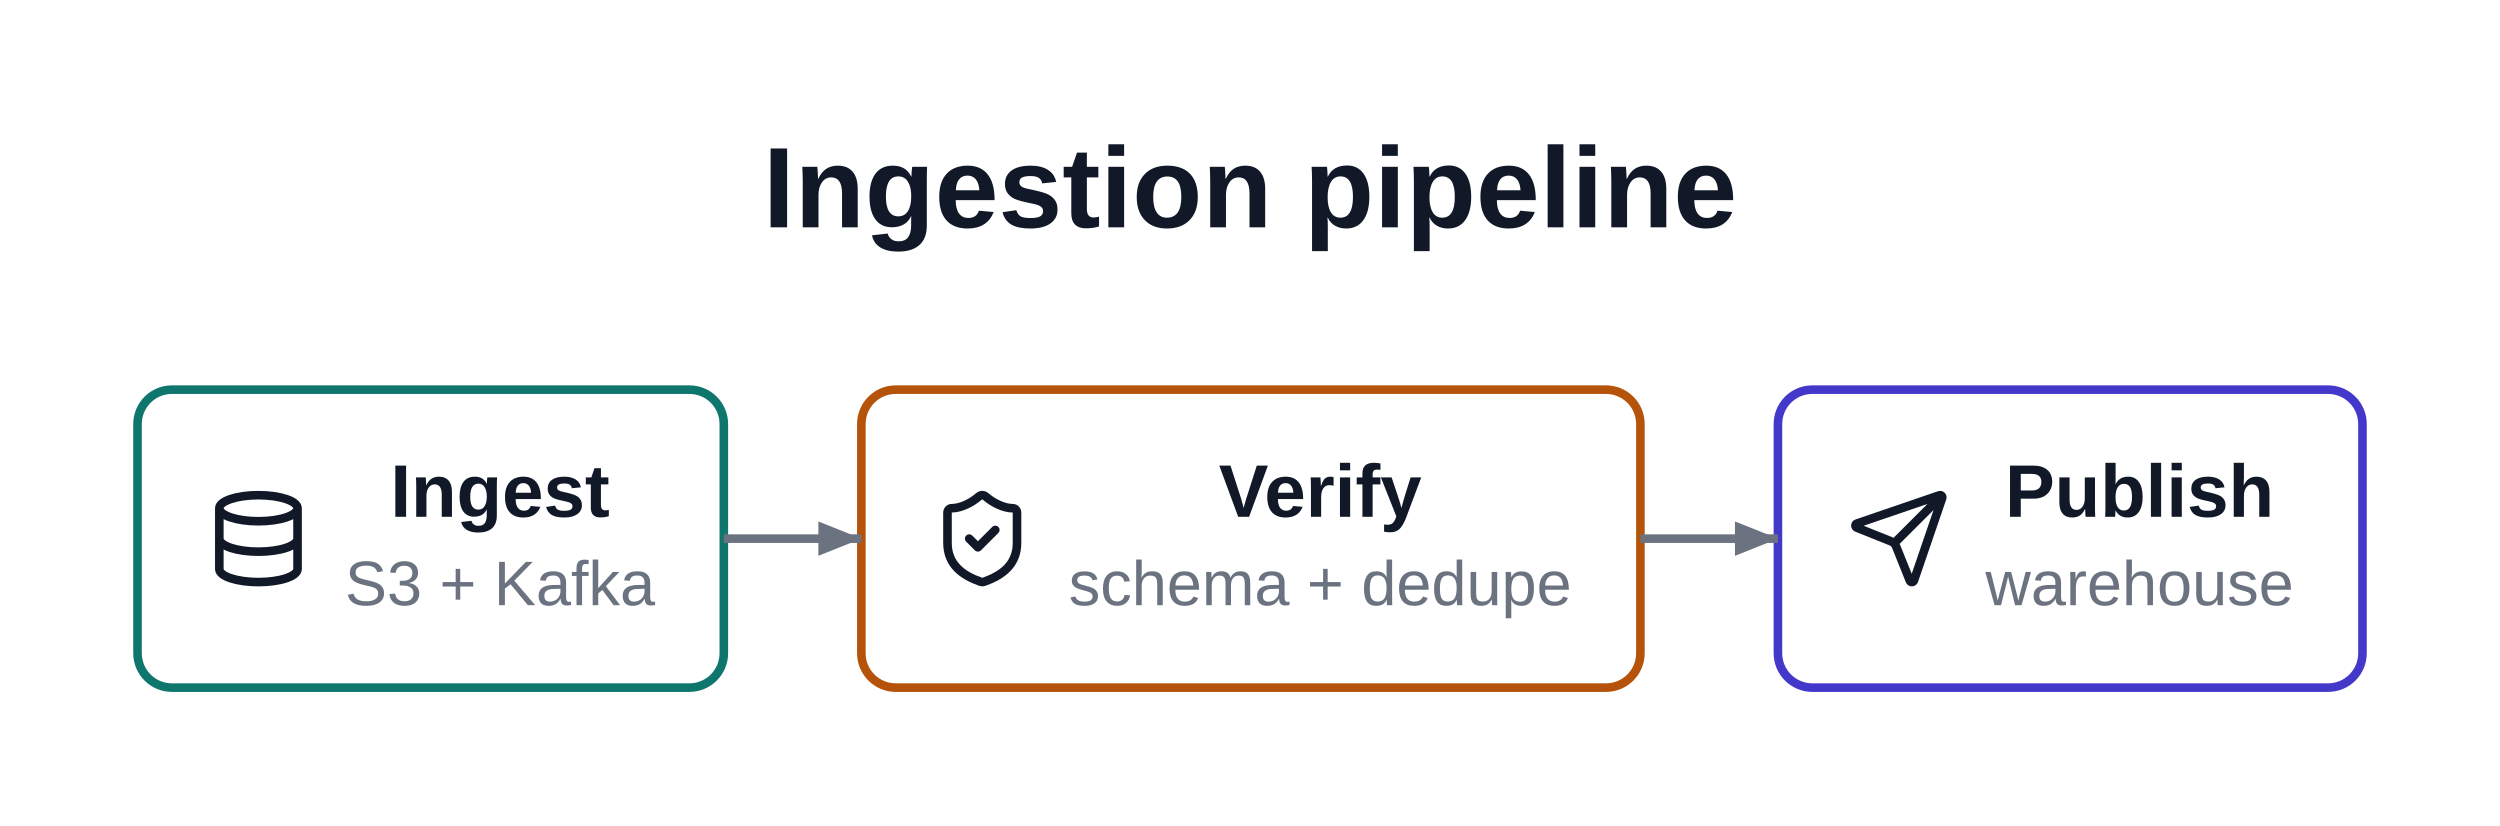
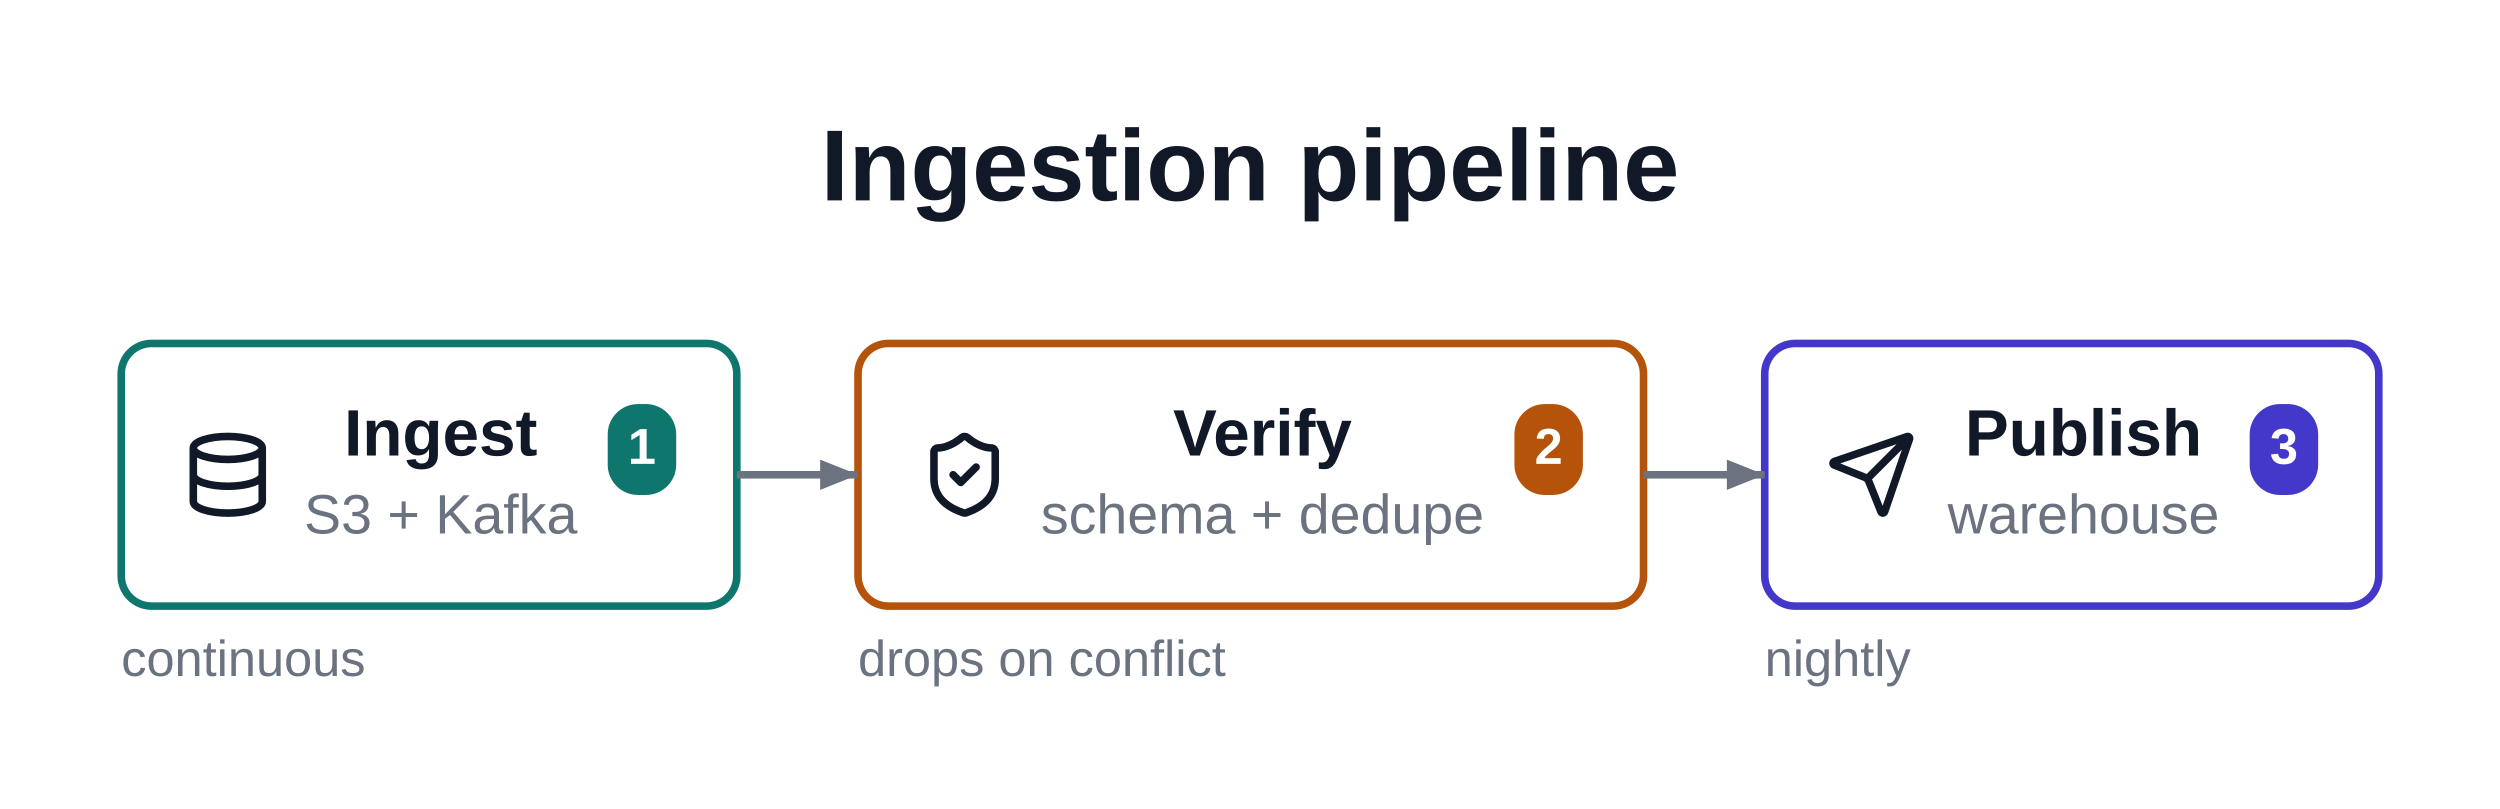
- <svg xmlns="http://www.w3.org/2000/svg" width="436.29" height="144.0" viewBox="-218.145 -24.0 436.29 144.0" role="img">
+ <svg xmlns="http://www.w3.org/2000/svg" width="494.975" height="160.0" viewBox="-247.487 -24.0 494.975 160.0" role="img">
  <defs>
    <marker id="arrow" viewBox="-10 -4 10 8" refX="0" refY="0" orient="auto" markerWidth="10" markerHeight="8">
      <path d="M -10 -4 L 0 0 L -10 4 Z" fill="rgba(0,0,0,1.0)" stroke="rgba(0,0,0,0.0)" stroke-width="1.0" />
    </marker>
    <marker id="prism-arrow" viewBox="-5 -2 5 4" refX="0" refY="0" orient="auto" markerWidth="5" markerHeight="4">
      <path d="M -5 -2 L 0 0 L -5 2 Z" fill="rgba(107,114,128,1.0)" stroke="rgba(107,114,128,1.0)" stroke-width="0" />
    </marker>
  </defs>
-   <g transform="translate(0.0 48.0) rotate(0.0) scale(1.0 1.0)">
-     <rect x="-218.145" y="-72.0" width="436.29" height="144.0" stroke="rgba(0,0,0,0.0)" fill="rgba(255,255,255,1.0)" />
+   <g transform="translate(0.0 56.0) rotate(0.0) scale(1.0 1.0)">
+     <rect x="-247.487" y="-80.0" width="494.975" height="160.0" stroke="rgba(0,0,0,0.0)" fill="rgba(255,255,255,1.0)" />
  </g>
  <g transform="translate(0.0 10.0) rotate(0.0) scale(1.0 1.0)">
    <text x="0" y="0" font-family="Arial, Helvetica, sans-serif" font-size="20.0" font-weight="700" fill="rgba(17,24,39,1.0)" text-anchor="middle" dominant-baseline="middle">Ingestion pipeline</text>
  </g>
-   <g transform="translate(-194.1452 70.0) rotate(0.0) scale(1.0 1.0)">
+   <g transform="translate(-223.4875 70.0) rotate(0.0) scale(1.0 1.0)">
    <g transform="translate(12.0 0.0) rotate(0.0) scale(1.0 1.0)">
-       <rect x="-12.0" y="-26.0" width="102.319" height="52.0" rx="6.0" ry="6.0" fill="rgba(255,255,255,1.0)" stroke="rgba(15,118,110,1.0)" stroke-width="1.5" />
+       <rect x="-12.0" y="-26.0" width="121.881" height="52.0" rx="6.0" ry="6.0" fill="rgba(255,255,255,1.0)" stroke="rgba(15,118,110,1.0)" stroke-width="1.5" />
      <g transform="translate(9.1 0.0) rotate(0.0) scale(1.0 1.0)">
        <g transform="scale(0.7583333) translate(-12.0 -12.0)">
          <path d="M3.0 5.0a9.0 3.0 0 1 0 18.0 0a9.0 3.0 0 1 0 -18.0 0ZM3 5V19A9 3 0 0 0 21 19V5M3 12A9 3 0 0 0 21 12" fill="none" stroke="rgba(17,24,39,1.0)" stroke-width="1.978" stroke-linecap="round" stroke-linejoin="round" />
        </g>
      </g>
      <g transform="translate(51.25957 -14.0) rotate(0.0) scale(1.0 1.0)">
        <g transform="translate(0.0 6.5) rotate(0.0) scale(1.0 1.0)">
          <text x="0" y="0" font-family="Arial, Helvetica, sans-serif" font-size="13.0" font-weight="700" fill="rgba(17,24,39,1.0)" text-anchor="middle" dominant-baseline="middle">Ingest</text>
        </g>
        <g transform="translate(0.0 17.0) rotate(0.0) scale(1.0 1.0)">
          <g transform="translate(0.0 5.5) rotate(0.0) scale(1.0 1.0)">
            <text x="0" y="0" font-family="Arial, Helvetica, sans-serif" font-size="11.0" font-weight="400" fill="rgba(107,114,128,1.0)" text-anchor="middle" dominant-baseline="middle">S3 + Kafka</text>
          </g>
        </g>
      </g>
+       <g transform="translate(91.0999 -5.0) rotate(0.0) scale(1.0 1.0)">
+         <rect x="-6.781" y="-9.0" width="13.562" height="18.0" rx="6.0" ry="6.0" fill="rgba(15,118,110,1.0)" stroke="rgba(15,118,110,1.0)" stroke-width="0" />
+         <text x="0" y="0" font-family="Arial, Helvetica, sans-serif" font-size="10.0" font-weight="700" fill="rgba(255,255,255,1.0)" text-anchor="middle" dominant-baseline="middle">1</text>
+       </g>
    </g>
-     <g transform="translate(138.3191 0.0) rotate(0.0) scale(1.0 1.0)">
-       <rect x="-12.0" y="-26.0" width="135.958" height="52.0" rx="6.0" ry="6.0" fill="rgba(255,255,255,1.0)" stroke="rgba(180,83,9,1.0)" stroke-width="1.5" />
+     <g transform="translate(157.8807 0.0) rotate(0.0) scale(1.0 1.0)">
+       <rect x="-12.0" y="-26.0" width="155.52" height="52.0" rx="6.0" ry="6.0" fill="rgba(255,255,255,1.0)" stroke="rgba(180,83,9,1.0)" stroke-width="1.5" />
      <g transform="translate(9.1 0.0) rotate(0.0) scale(1.0 1.0)">
        <g transform="scale(0.7583333) translate(-12.0 -12.0)">
          <path d="M20 13c0 5-3.5 7.5-7.66 8.95a1 1 0 0 1-.67-.01C7.5 20.5 4 18 4 13V6a1 1 0 0 1 1-1c2 0 4.5-1.2 6.24-2.72a1.17 1.17 0 0 1 1.52 0C14.51 3.81 17 5 19 5a1 1 0 0 1 1 1zM9 12l2 2 4-4" fill="none" stroke="rgba(17,24,39,1.0)" stroke-width="1.978" stroke-linecap="round" stroke-linejoin="round" />
        </g>
      </g>
      <g transform="translate(68.07915 -14.0) rotate(0.0) scale(1.0 1.0)">
        <g transform="translate(0.0 6.5) rotate(0.0) scale(1.0 1.0)">
          <text x="0" y="0" font-family="Arial, Helvetica, sans-serif" font-size="13.0" font-weight="700" fill="rgba(17,24,39,1.0)" text-anchor="middle" dominant-baseline="middle">Verify</text>
        </g>
        <g transform="translate(0.0 17.0) rotate(0.0) scale(1.0 1.0)">
          <g transform="translate(0.0 5.5) rotate(0.0) scale(1.0 1.0)">
            <text x="0" y="0" font-family="Arial, Helvetica, sans-serif" font-size="11.0" font-weight="400" fill="rgba(107,114,128,1.0)" text-anchor="middle" dominant-baseline="middle">schema + dedupe</text>
          </g>
        </g>
      </g>
+       <g transform="translate(124.7391 -5.0) rotate(0.0) scale(1.0 1.0)">
+         <rect x="-6.781" y="-9.0" width="13.562" height="18.0" rx="6.0" ry="6.0" fill="rgba(180,83,9,1.0)" stroke="rgba(180,83,9,1.0)" stroke-width="0" />
+         <text x="0" y="0" font-family="Arial, Helvetica, sans-serif" font-size="10.0" font-weight="700" fill="rgba(255,255,255,1.0)" text-anchor="middle" dominant-baseline="middle">2</text>
+       </g>
    </g>
-     <g transform="translate(298.2774 0.0) rotate(0.0) scale(1.0 1.0)">
-       <rect x="-12.0" y="-26.0" width="102.013" height="52.0" rx="6.0" ry="6.0" fill="rgba(255,255,255,1.0)" stroke="rgba(67,56,202,1.0)" stroke-width="1.5" />
+     <g transform="translate(337.4005 0.0) rotate(0.0) scale(1.0 1.0)">
+       <rect x="-12.0" y="-26.0" width="121.575" height="52.0" rx="6.0" ry="6.0" fill="rgba(255,255,255,1.0)" stroke="rgba(67,56,202,1.0)" stroke-width="1.5" />
      <g transform="translate(9.1 0.0) rotate(0.0) scale(1.0 1.0)">
        <g transform="scale(0.7583333) translate(-12.0 -12.0)">
          <path d="M14.536 21.686a.5.5 0 0 0 .937-.024l6.5-19a.496.496 0 0 0-.635-.635l-19 6.5a.5.5 0 0 0-.024.937l7.93 3.18a2 2 0 0 1 1.112 1.11zM21.854 2.147l-10.94 10.939" fill="none" stroke="rgba(17,24,39,1.0)" stroke-width="1.978" stroke-linecap="round" stroke-linejoin="round" />
        </g>
      </g>
      <g transform="translate(51.10649 -14.0) rotate(0.0) scale(1.0 1.0)">
        <g transform="translate(0.0 6.5) rotate(0.0) scale(1.0 1.0)">
          <text x="0" y="0" font-family="Arial, Helvetica, sans-serif" font-size="13.0" font-weight="700" fill="rgba(17,24,39,1.0)" text-anchor="middle" dominant-baseline="middle">Publish</text>
        </g>
        <g transform="translate(0.0 17.0) rotate(0.0) scale(1.0 1.0)">
          <g transform="translate(0.0 5.5) rotate(0.0) scale(1.0 1.0)">
            <text x="0" y="0" font-family="Arial, Helvetica, sans-serif" font-size="11.0" font-weight="400" fill="rgba(107,114,128,1.0)" text-anchor="middle" dominant-baseline="middle">warehouse</text>
          </g>
        </g>
      </g>
+       <g transform="translate(90.79375 -5.0) rotate(0.0) scale(1.0 1.0)">
+         <rect x="-6.781" y="-9.0" width="13.562" height="18.0" rx="6.0" ry="6.0" fill="rgba(67,56,202,1.0)" stroke="rgba(67,56,202,1.0)" stroke-width="0" />
+         <text x="0" y="0" font-family="Arial, Helvetica, sans-serif" font-size="10.0" font-weight="700" fill="rgba(255,255,255,1.0)" text-anchor="middle" dominant-baseline="middle">3</text>
+       </g>
    </g>
-     <path d="M 102.319 0.0 L 126.319 0.0" fill="rgba(0,0,0,0.0)" stroke="rgba(107,114,128,1.0)" stroke-width="1.5" marker-end="url(#prism-arrow)" />
-     <path d="M 262.277 0.0 L 286.277 0.0" fill="rgba(0,0,0,0.0)" stroke="rgba(107,114,128,1.0)" stroke-width="1.5" marker-end="url(#prism-arrow)" />
+     <path d="M 121.881 0.0 L 145.881 0.0" fill="rgba(0,0,0,0.0)" stroke="rgba(107,114,128,1.0)" stroke-width="1.5" marker-end="url(#prism-arrow)" />
+     <path d="M 301.4 0.0 L 325.4 0.0" fill="rgba(0,0,0,0.0)" stroke="rgba(107,114,128,1.0)" stroke-width="1.5" marker-end="url(#prism-arrow)" />
+     <g transform="translate(0.0 32.0) rotate(0.0) scale(1.0 1.0)">
+       <g transform="translate(0.0 5.0) rotate(0.0) scale(1.0 1.0)">
+         <text x="0" y="0" font-family="Arial, Helvetica, sans-serif" font-size="10.0" font-weight="400" fill="rgba(107,114,128,1.0)" text-anchor="start" dominant-baseline="middle">continuous</text>
+       </g>
+     </g>
+     <g transform="translate(145.8807 32.0) rotate(0.0) scale(1.0 1.0)">
+       <g transform="translate(0.0 5.0) rotate(0.0) scale(1.0 1.0)">
+         <text x="0" y="0" font-family="Arial, Helvetica, sans-serif" font-size="10.0" font-weight="400" fill="rgba(107,114,128,1.0)" text-anchor="start" dominant-baseline="middle">drops on conflict</text>
+       </g>
+     </g>
+     <g transform="translate(325.4005 32.0) rotate(0.0) scale(1.0 1.0)">
+       <g transform="translate(0.0 5.0) rotate(0.0) scale(1.0 1.0)">
+         <text x="0" y="0" font-family="Arial, Helvetica, sans-serif" font-size="10.0" font-weight="400" fill="rgba(107,114,128,1.0)" text-anchor="start" dominant-baseline="middle">nightly</text>
+       </g>
+     </g>
  </g>
</svg>
